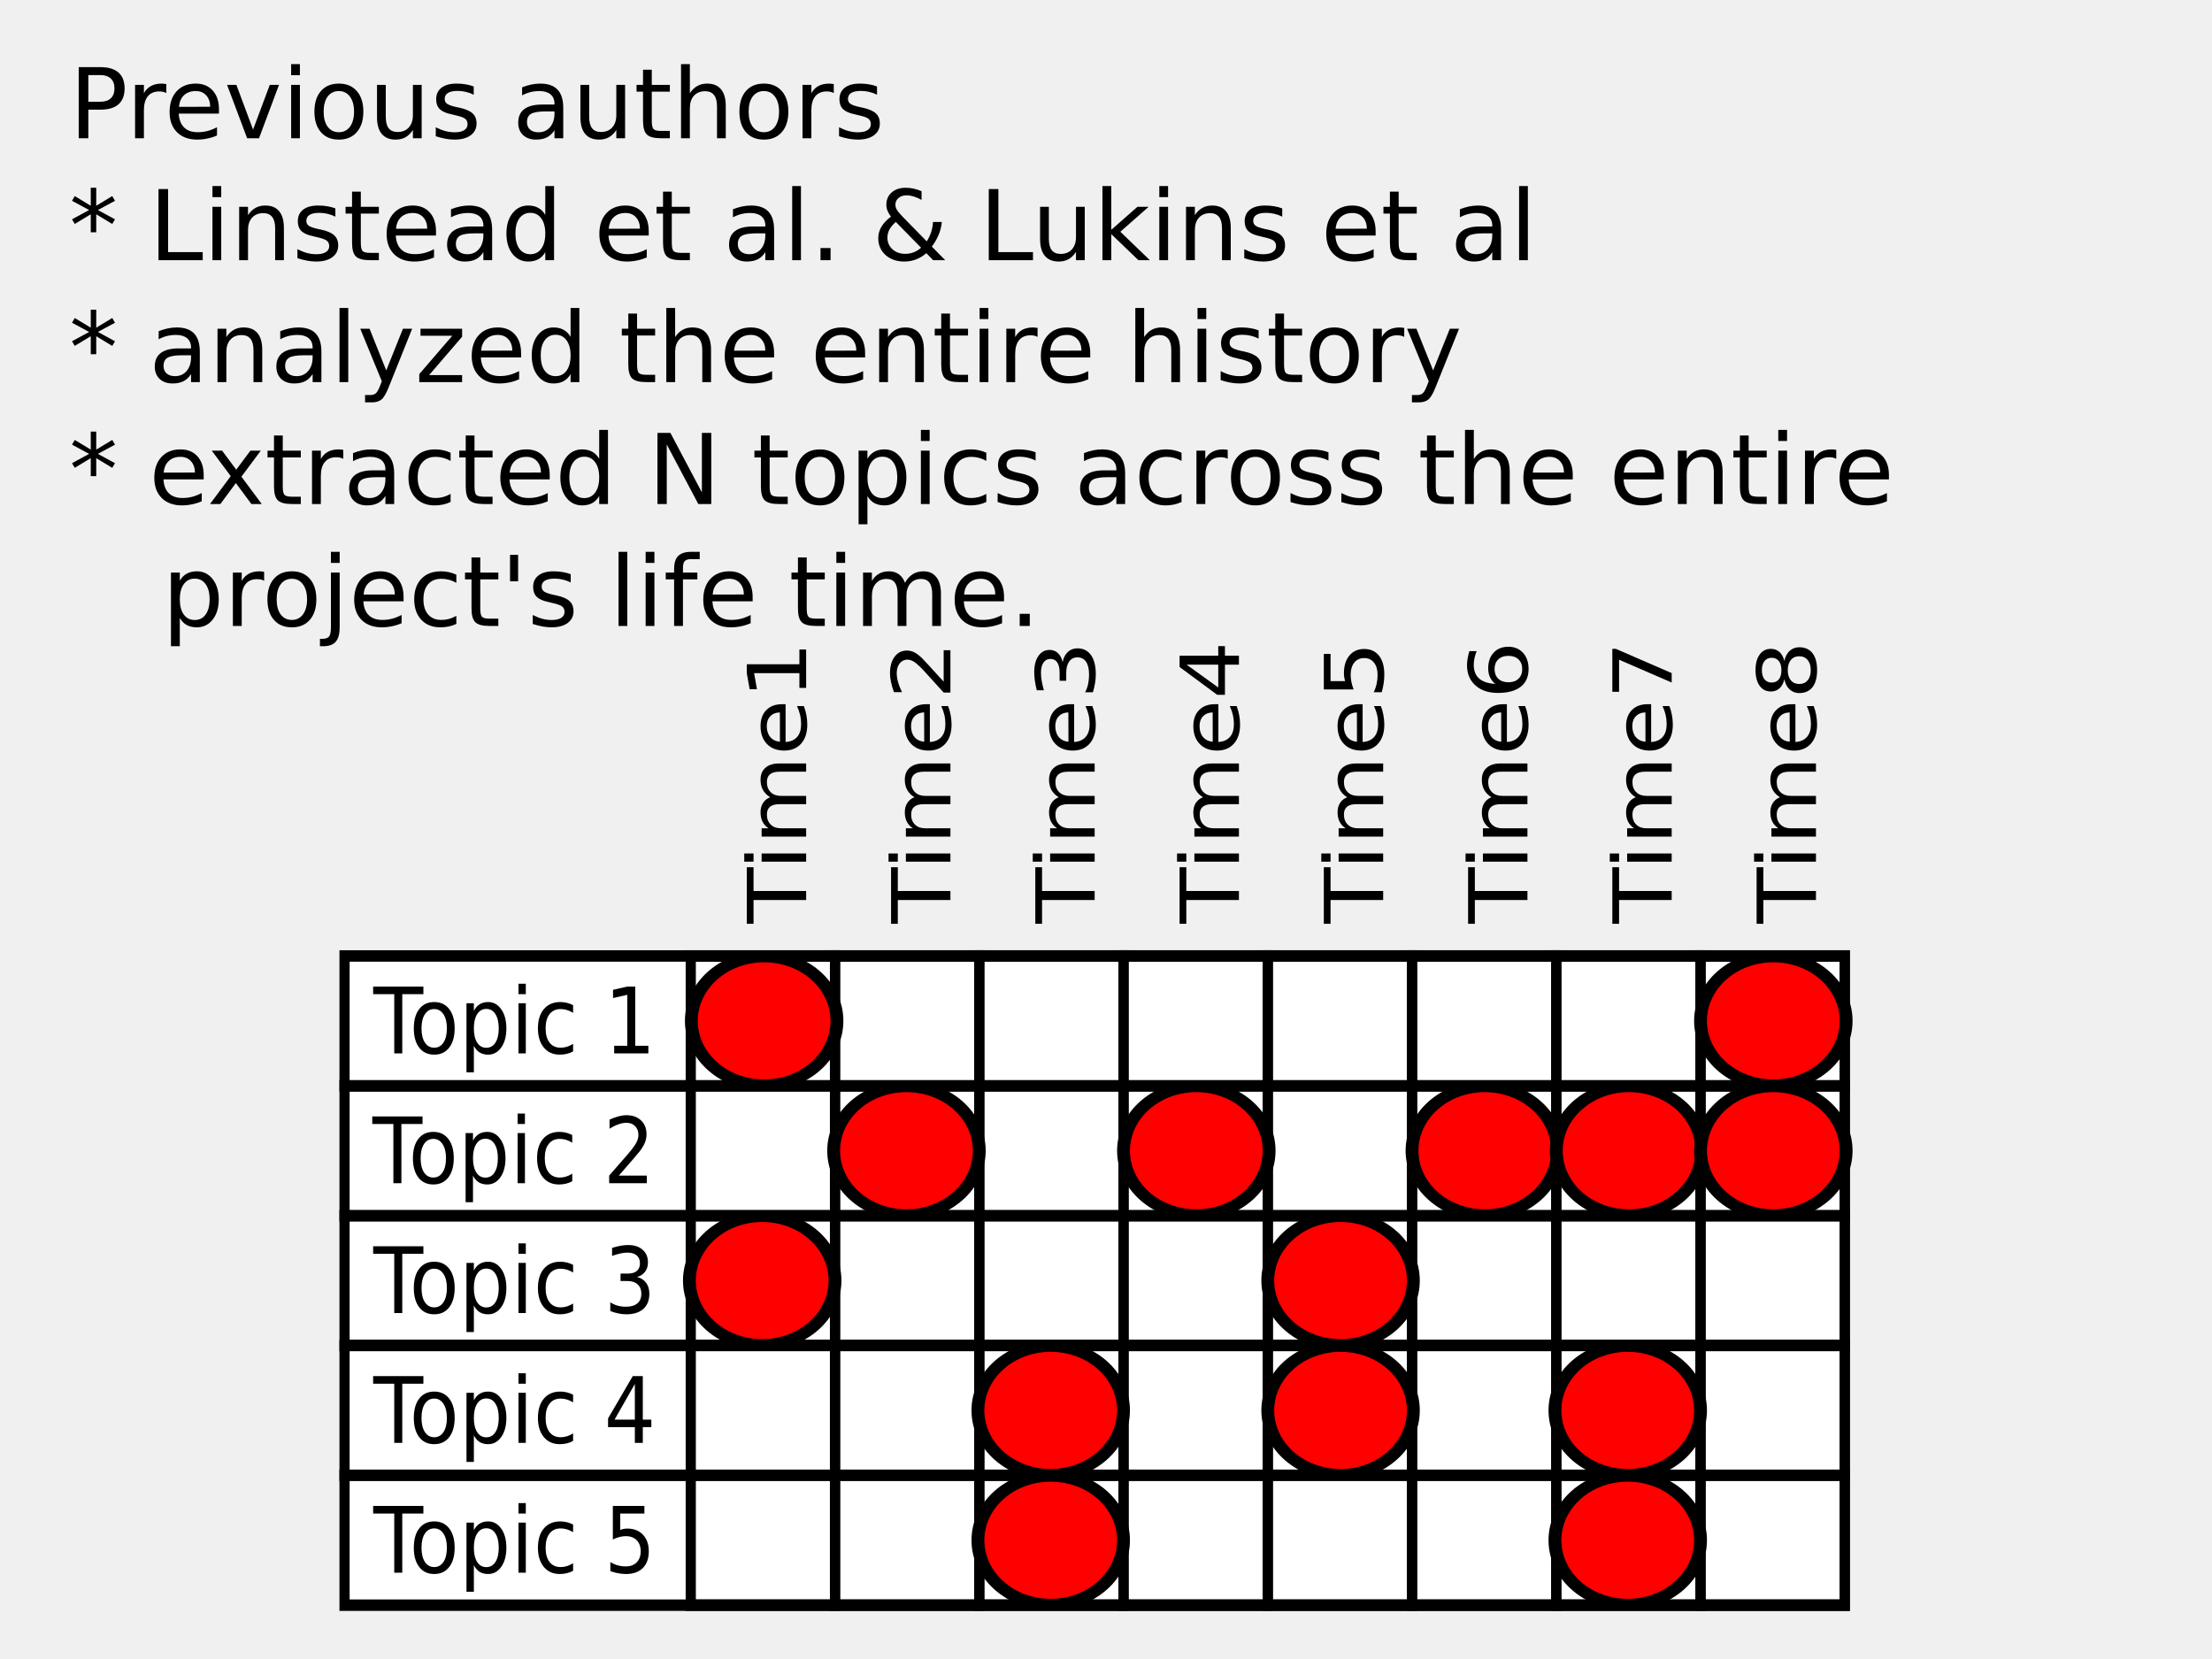
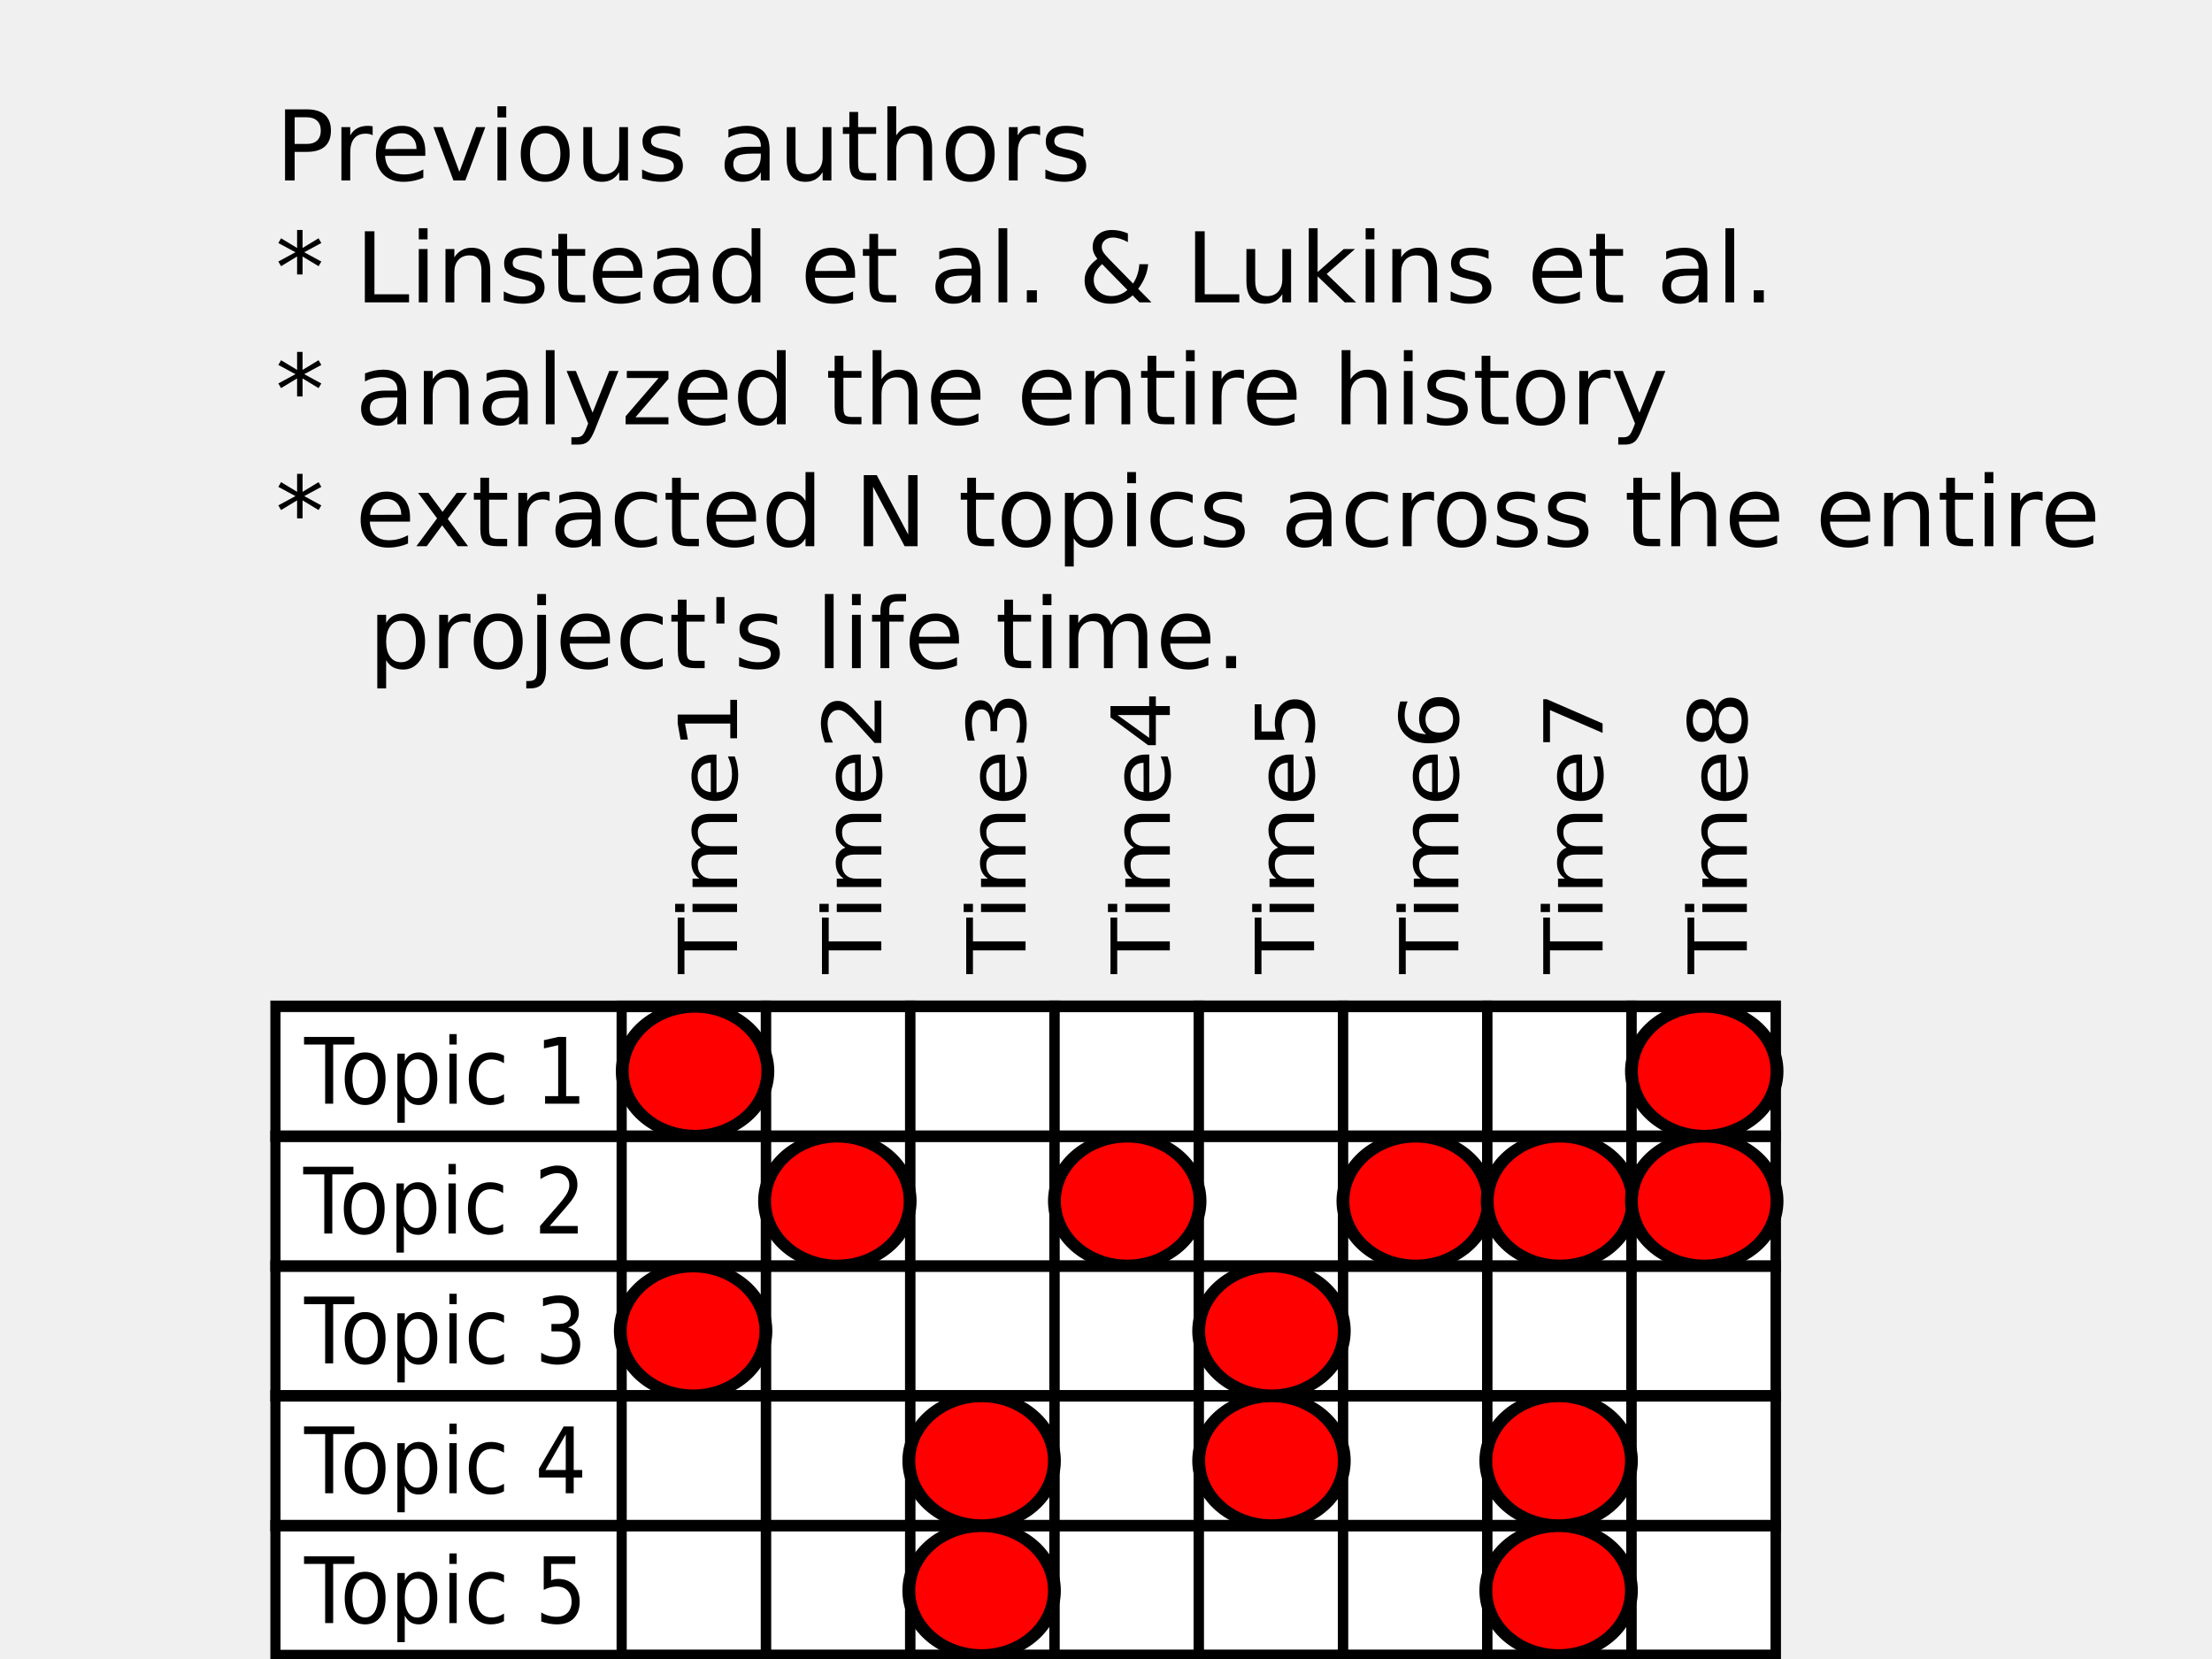
<svg xmlns="http://www.w3.org/2000/svg" width="453.543" height="340.157" id="svg2" version="1.0">
  <defs id="defs4">
    </defs>
  <g id="layer1" transform="translate(4.149475e-6,-698.0315)">
-     <g id="g2453" transform="matrix(0.8347449,0,0,0.9391911,35.42851,65.40687)">
+     <g id="g2453" transform="matrix(0.8347449,0,0,0.9391911,21.26011,75.73307)">
      <rect y="938.976" x="42.188" height="28.346" width="368.504" id="rect21909" style="fill:#ffffff;fill-opacity:1;stroke:#000000;stroke-width:2.5;stroke-miterlimit:4;stroke-dasharray:none;stroke-dashoffset:0;stroke-opacity:1" />
      <rect y="910.63" x="42.188" height="28.346" width="368.504" id="rect21907" style="fill:#ffffff;fill-opacity:1;stroke:#000000;stroke-width:2.5;stroke-miterlimit:4;stroke-dasharray:none;stroke-dashoffset:0;stroke-opacity:1" />
      <rect y="882.283" x="42.188" height="28.346" width="368.504" id="rect21905" style="fill:#ffffff;fill-opacity:1;stroke:#000000;stroke-width:2.5;stroke-miterlimit:4;stroke-dasharray:none;stroke-dashoffset:0;stroke-opacity:1" />
      <rect y="967.323" x="42.188" height="28.346" width="368.504" id="rect21911" style="fill:#ffffff;fill-opacity:1;stroke:#000000;stroke-width:2.5;stroke-miterlimit:4;stroke-dasharray:none;stroke-dashoffset:0;stroke-opacity:1" />
      <rect y="995.669" x="42.188" height="28.346" width="368.504" id="rect21913" style="fill:#ffffff;fill-opacity:1;stroke:#000000;stroke-width:2.5;stroke-miterlimit:4;stroke-dasharray:none;stroke-dashoffset:0;stroke-opacity:1" />
      <text id="text21915" y="960.236" x="49.275" style="font-size:20px;font-style:normal;font-weight:normal;fill:#000000;fill-opacity:1;stroke:none;stroke-width:1px;stroke-linecap:butt;stroke-linejoin:miter;stroke-opacity:1;font-family:Bitstream Vera Sans" xml:space="preserve">
        <tspan y="960.236" x="49.275" id="tspan21917">Topic 3</tspan>
      </text>
      <text id="text21919" y="903.543" x="49.275" style="font-size:20px;font-style:normal;font-weight:normal;fill:#000000;fill-opacity:1;stroke:none;stroke-width:1px;stroke-linecap:butt;stroke-linejoin:miter;stroke-opacity:1;font-family:Bitstream Vera Sans" xml:space="preserve">
        <tspan y="903.543" x="49.275" id="tspan21921">Topic 1</tspan>
      </text>
      <text id="text21923" y="931.89" x="49.058" style="font-size:20px;font-style:normal;font-weight:normal;fill:#000000;fill-opacity:1;stroke:none;stroke-width:1px;stroke-linecap:butt;stroke-linejoin:miter;stroke-opacity:1;font-family:Bitstream Vera Sans" xml:space="preserve">
        <tspan y="931.89" x="49.058" id="tspan21925">Topic 2</tspan>
      </text>
      <text id="text21927" y="988.583" x="49.275" style="font-size:20px;font-style:normal;font-weight:normal;fill:#000000;fill-opacity:1;stroke:none;stroke-width:1px;stroke-linecap:butt;stroke-linejoin:miter;stroke-opacity:1;font-family:Bitstream Vera Sans" xml:space="preserve">
        <tspan y="988.583" x="49.275" id="tspan21929">Topic 4</tspan>
      </text>
      <text id="text21931" y="1016.929" x="49.275" style="font-size:20px;font-style:normal;font-weight:normal;fill:#000000;fill-opacity:1;stroke:none;stroke-width:1px;stroke-linecap:butt;stroke-linejoin:miter;stroke-opacity:1;font-family:Bitstream Vera Sans" xml:space="preserve">
        <tspan y="1016.929" x="49.275" id="tspan21933">Topic 5</tspan>
      </text>
      <rect y="882.283" x="127.228" height="141.732" width="35.433" id="rect21935" style="fill:none;fill-opacity:1;stroke:#000000;stroke-width:2.5;stroke-miterlimit:4;stroke-dasharray:none;stroke-dashoffset:0;stroke-opacity:1" />
      <rect y="882.283" x="162.661" height="141.732" width="35.433" id="rect22446" style="fill:none;fill-opacity:1;stroke:#000000;stroke-width:2.5;stroke-miterlimit:4;stroke-dasharray:none;stroke-dashoffset:0;stroke-opacity:1" />
      <rect y="882.283" x="198.094" height="141.732" width="35.433" id="rect22448" style="fill:none;fill-opacity:1;stroke:#000000;stroke-width:2.5;stroke-miterlimit:4;stroke-dasharray:none;stroke-dashoffset:0;stroke-opacity:1" />
      <rect y="882.283" x="233.527" height="141.732" width="35.433" id="rect22450" style="fill:none;fill-opacity:1;stroke:#000000;stroke-width:2.5;stroke-miterlimit:4;stroke-dasharray:none;stroke-dashoffset:0;stroke-opacity:1" />
      <rect y="882.283" x="268.96" height="141.732" width="35.433" id="rect22452" style="fill:none;fill-opacity:1;stroke:#000000;stroke-width:2.5;stroke-miterlimit:4;stroke-dasharray:none;stroke-dashoffset:0;stroke-opacity:1" />
      <rect y="882.283" x="304.393" height="141.732" width="35.433" id="rect22454" style="fill:none;fill-opacity:1;stroke:#000000;stroke-width:2.5;stroke-miterlimit:4;stroke-dasharray:none;stroke-dashoffset:0;stroke-opacity:1" />
      <rect y="882.283" x="339.826" height="141.732" width="35.433" id="rect22456" style="fill:none;fill-opacity:1;stroke:#000000;stroke-width:2.5;stroke-miterlimit:4;stroke-dasharray:none;stroke-dashoffset:0;stroke-opacity:1" />
      <rect y="882.283" x="375.259" height="141.732" width="35.433" id="rect22458" style="fill:none;fill-opacity:1;stroke:#000000;stroke-width:2.5;stroke-miterlimit:4;stroke-dasharray:none;stroke-dashoffset:0;stroke-opacity:1" />
      <text transform="matrix(0,-1,1,0,0,0)" id="text22460" y="155.574" x="-875.197" style="font-size:20px;font-style:normal;font-weight:normal;fill:#000000;fill-opacity:1;stroke:none;stroke-width:1px;stroke-linecap:butt;stroke-linejoin:miter;stroke-opacity:1;font-family:Bitstream Vera Sans" xml:space="preserve">
        <tspan y="155.574" x="-875.197" id="tspan22462">Time1</tspan>
      </text>
      <text transform="matrix(0,-1,1,0,0,0)" id="text22464" y="191.007" x="-875.197" style="font-size:20px;font-style:normal;font-weight:normal;fill:#000000;fill-opacity:1;stroke:none;stroke-width:1px;stroke-linecap:butt;stroke-linejoin:miter;stroke-opacity:1;font-family:Bitstream Vera Sans" xml:space="preserve">
        <tspan y="191.007" x="-875.197" id="tspan22466">Time2</tspan>
      </text>
      <text transform="matrix(0,-1,1,0,0,0)" id="text22468" y="226.44" x="-875.197" style="font-size:20px;font-style:normal;font-weight:normal;fill:#000000;fill-opacity:1;stroke:none;stroke-width:1px;stroke-linecap:butt;stroke-linejoin:miter;stroke-opacity:1;font-family:Bitstream Vera Sans" xml:space="preserve">
        <tspan y="226.44" x="-875.197" id="tspan22470">Time3</tspan>
      </text>
      <text transform="matrix(0,-1,1,0,0,0)" id="text22472" y="261.873" x="-875.197" style="font-size:20px;font-style:normal;font-weight:normal;fill:#000000;fill-opacity:1;stroke:none;stroke-width:1px;stroke-linecap:butt;stroke-linejoin:miter;stroke-opacity:1;font-family:Bitstream Vera Sans" xml:space="preserve">
        <tspan y="261.873" x="-875.197" id="tspan22474">Time4</tspan>
      </text>
      <text transform="matrix(0,-1,1,0,0,0)" id="text22476" y="297.306" x="-875.197" style="font-size:20px;font-style:normal;font-weight:normal;fill:#000000;fill-opacity:1;stroke:none;stroke-width:1px;stroke-linecap:butt;stroke-linejoin:miter;stroke-opacity:1;font-family:Bitstream Vera Sans" xml:space="preserve">
        <tspan y="297.306" x="-875.197" id="tspan22478">Time5</tspan>
      </text>
      <text transform="matrix(0,-1,1,0,0,0)" id="text22480" y="332.739" x="-875.197" style="font-size:20px;font-style:normal;font-weight:normal;fill:#000000;fill-opacity:1;stroke:none;stroke-width:1px;stroke-linecap:butt;stroke-linejoin:miter;stroke-opacity:1;font-family:Bitstream Vera Sans" xml:space="preserve">
        <tspan y="332.739" x="-875.197" id="tspan22482">Time6</tspan>
      </text>
      <text transform="matrix(0,-1,1,0,0,0)" id="text22484" y="368.172" x="-875.197" style="font-size:20px;font-style:normal;font-weight:normal;fill:#000000;fill-opacity:1;stroke:none;stroke-width:1px;stroke-linecap:butt;stroke-linejoin:miter;stroke-opacity:1;font-family:Bitstream Vera Sans" xml:space="preserve">
        <tspan y="368.172" x="-875.197" id="tspan22486">Time7</tspan>
      </text>
      <text transform="matrix(0,-1,1,0,0,0)" id="text22488" y="403.606" x="-875.197" style="font-size:20px;font-style:normal;font-weight:normal;fill:#000000;fill-opacity:1;stroke:none;stroke-width:1px;stroke-linecap:butt;stroke-linejoin:miter;stroke-opacity:1;font-family:Bitstream Vera Sans" xml:space="preserve">
        <tspan y="403.606" x="-875.197" id="tspan22490">Time8</tspan>
      </text>
      <path transform="matrix(1.261693,0,0,0.9896442,118.4332,903.4699)" d="M 35.433,-7.087 A 14.173,14.173 0 1 1 7.087,-7.087 A 14.173,14.173 0 1 1 35.433,-7.087 z" id="path22492" style="fill:#ff0000;fill-opacity:1;stroke:#000000;stroke-width:2.5;stroke-miterlimit:4;stroke-dasharray:none;stroke-dashoffset:0;stroke-opacity:1" />
      <path style="fill:#ff0000;fill-opacity:1;stroke:#000000;stroke-width:2.5;stroke-miterlimit:4;stroke-dasharray:none;stroke-dashoffset:0;stroke-opacity:1" id="path22510" d="M 35.433,-7.087 A 14.173,14.173 0 1 1 7.087,-7.087 A 14.173,14.173 0 1 1 35.433,-7.087 z" transform="matrix(1.261693,0,0,0.9896442,117.955,960.1629)" />
      <path transform="matrix(1.261693,0,0,0.9896442,153.3881,931.8164)" d="M 35.433,-7.087 A 14.173,14.173 0 1 1 7.087,-7.087 A 14.173,14.173 0 1 1 35.433,-7.087 z" id="path22512" style="fill:#ff0000;fill-opacity:1;stroke:#000000;stroke-width:2.5;stroke-miterlimit:4;stroke-dasharray:none;stroke-dashoffset:0;stroke-opacity:1" />
      <path style="fill:#ff0000;fill-opacity:1;stroke:#000000;stroke-width:2.5;stroke-miterlimit:4;stroke-dasharray:none;stroke-dashoffset:0;stroke-opacity:1" id="path22514" d="M 35.433,-7.087 A 14.173,14.173 0 1 1 7.087,-7.087 A 14.173,14.173 0 1 1 35.433,-7.087 z" transform="matrix(1.261693,0,0,0.9896442,188.8211,988.5093)" />
      <path transform="matrix(1.261693,0,0,0.9896442,188.8211,1016.856)" d="M 35.433,-7.087 A 14.173,14.173 0 1 1 7.087,-7.087 A 14.173,14.173 0 1 1 35.433,-7.087 z" id="path22516" style="fill:#ff0000;fill-opacity:1;stroke:#000000;stroke-width:2.5;stroke-miterlimit:4;stroke-dasharray:none;stroke-dashoffset:0;stroke-opacity:1" />
      <path style="fill:#ff0000;fill-opacity:1;stroke:#000000;stroke-width:2.5;stroke-miterlimit:4;stroke-dasharray:none;stroke-dashoffset:0;stroke-opacity:1" id="path22518" d="M 35.433,-7.087 A 14.173,14.173 0 1 1 7.087,-7.087 A 14.173,14.173 0 1 1 35.433,-7.087 z" transform="matrix(1.261693,0,0,0.9896442,260.0188,988.5093)" />
      <path transform="matrix(1.261693,0,0,0.9896442,330.5534,1016.856)" d="M 35.433,-7.087 A 14.173,14.173 0 1 1 7.087,-7.087 A 14.173,14.173 0 1 1 35.433,-7.087 z" id="path22520" style="fill:#ff0000;fill-opacity:1;stroke:#000000;stroke-width:2.5;stroke-miterlimit:4;stroke-dasharray:none;stroke-dashoffset:0;stroke-opacity:1" />
      <path style="fill:#ff0000;fill-opacity:1;stroke:#000000;stroke-width:2.5;stroke-miterlimit:4;stroke-dasharray:none;stroke-dashoffset:0;stroke-opacity:1" id="path22522" d="M 35.433,-7.087 A 14.173,14.173 0 1 1 7.087,-7.087 A 14.173,14.173 0 1 1 35.433,-7.087 z" transform="matrix(1.261693,0,0,0.9896442,330.5534,988.5093)" />
      <path transform="matrix(1.261693,0,0,0.9896442,224.5857,931.8164)" d="M 35.433,-7.087 A 14.173,14.173 0 1 1 7.087,-7.087 A 14.173,14.173 0 1 1 35.433,-7.087 z" id="path22524" style="fill:#ff0000;fill-opacity:1;stroke:#000000;stroke-width:2.5;stroke-miterlimit:4;stroke-dasharray:none;stroke-dashoffset:0;stroke-opacity:1" />
      <path style="fill:#ff0000;fill-opacity:1;stroke:#000000;stroke-width:2.5;stroke-miterlimit:4;stroke-dasharray:none;stroke-dashoffset:0;stroke-opacity:1" id="path22526" d="M 35.433,-7.087 A 14.173,14.173 0 1 1 7.087,-7.087 A 14.173,14.173 0 1 1 35.433,-7.087 z" transform="matrix(1.261693,0,0,0.9896442,295.4518,931.8164)" />
      <path transform="matrix(1.261693,0,0,0.9896442,330.8849,931.8164)" d="M 35.433,-7.087 A 14.173,14.173 0 1 1 7.087,-7.087 A 14.173,14.173 0 1 1 35.433,-7.087 z" id="path22528" style="fill:#ff0000;fill-opacity:1;stroke:#000000;stroke-width:2.5;stroke-miterlimit:4;stroke-dasharray:none;stroke-dashoffset:0;stroke-opacity:1" />
      <path style="fill:#ff0000;fill-opacity:1;stroke:#000000;stroke-width:2.5;stroke-miterlimit:4;stroke-dasharray:none;stroke-dashoffset:0;stroke-opacity:1" id="path22530" d="M 35.433,-7.087 A 14.173,14.173 0 1 1 7.087,-7.087 A 14.173,14.173 0 1 1 35.433,-7.087 z" transform="matrix(1.261693,0,0,0.9896442,366.318,931.8164)" />
      <path transform="matrix(1.261693,0,0,0.9896442,260.0188,960.1629)" d="M 35.433,-7.087 A 14.173,14.173 0 1 1 7.087,-7.087 A 14.173,14.173 0 1 1 35.433,-7.087 z" id="path22532" style="fill:#ff0000;fill-opacity:1;stroke:#000000;stroke-width:2.5;stroke-miterlimit:4;stroke-dasharray:none;stroke-dashoffset:0;stroke-opacity:1" />
      <path style="fill:#ff0000;fill-opacity:1;stroke:#000000;stroke-width:2.5;stroke-miterlimit:4;stroke-dasharray:none;stroke-dashoffset:0;stroke-opacity:1" id="path22534" d="M 35.433,-7.087 A 14.173,14.173 0 1 1 7.087,-7.087 A 14.173,14.173 0 1 1 35.433,-7.087 z" transform="matrix(1.261693,0,0,0.9896442,366.318,903.4699)" />
    </g>
-     <text xml:space="preserve" style="font-size:20px;font-style:normal;font-weight:normal;fill:#000000;fill-opacity:1;stroke:none;stroke-width:1px;stroke-linecap:butt;stroke-linejoin:miter;stroke-opacity:1;font-family:Bitstream Vera Sans" x="14.173" y="726.378" id="text22536">
-       <tspan id="tspan22538" x="14.173" y="726.378">Previous authors</tspan>
-       <tspan x="14.173" y="751.378" id="tspan2443">* Linstead et al. &amp; Lukins et al</tspan>
-       <tspan x="14.173" y="776.378" id="tspan22540">* analyzed the entire history</tspan>
-       <tspan x="14.173" y="801.378" id="tspan22542">* extracted N topics across the entire</tspan>
-       <tspan x="14.173" y="826.378" id="tspan22544">   project's life time.</tspan>
+     <text xml:space="preserve" style="font-size:20px;font-style:normal;font-weight:normal;fill:#000000;fill-opacity:1;stroke:none;stroke-width:1px;stroke-linecap:butt;stroke-linejoin:miter;stroke-opacity:1;font-family:Bitstream Vera Sans" x="56.477" y="735.033" id="text22536">
+       <tspan id="tspan22538" x="56.477" y="735.033">Previous authors</tspan>
+       <tspan x="56.477" y="760.033" id="tspan2443">* Linstead et al. &amp; Lukins et al.</tspan>
+       <tspan x="56.477" y="785.033" id="tspan22540">* analyzed the entire history</tspan>
+       <tspan x="56.477" y="810.033" id="tspan22542">* extracted N topics across the entire</tspan>
+       <tspan x="56.477" y="835.033" id="tspan22544">   project's life time.</tspan>
    </text>
  </g>
</svg>
